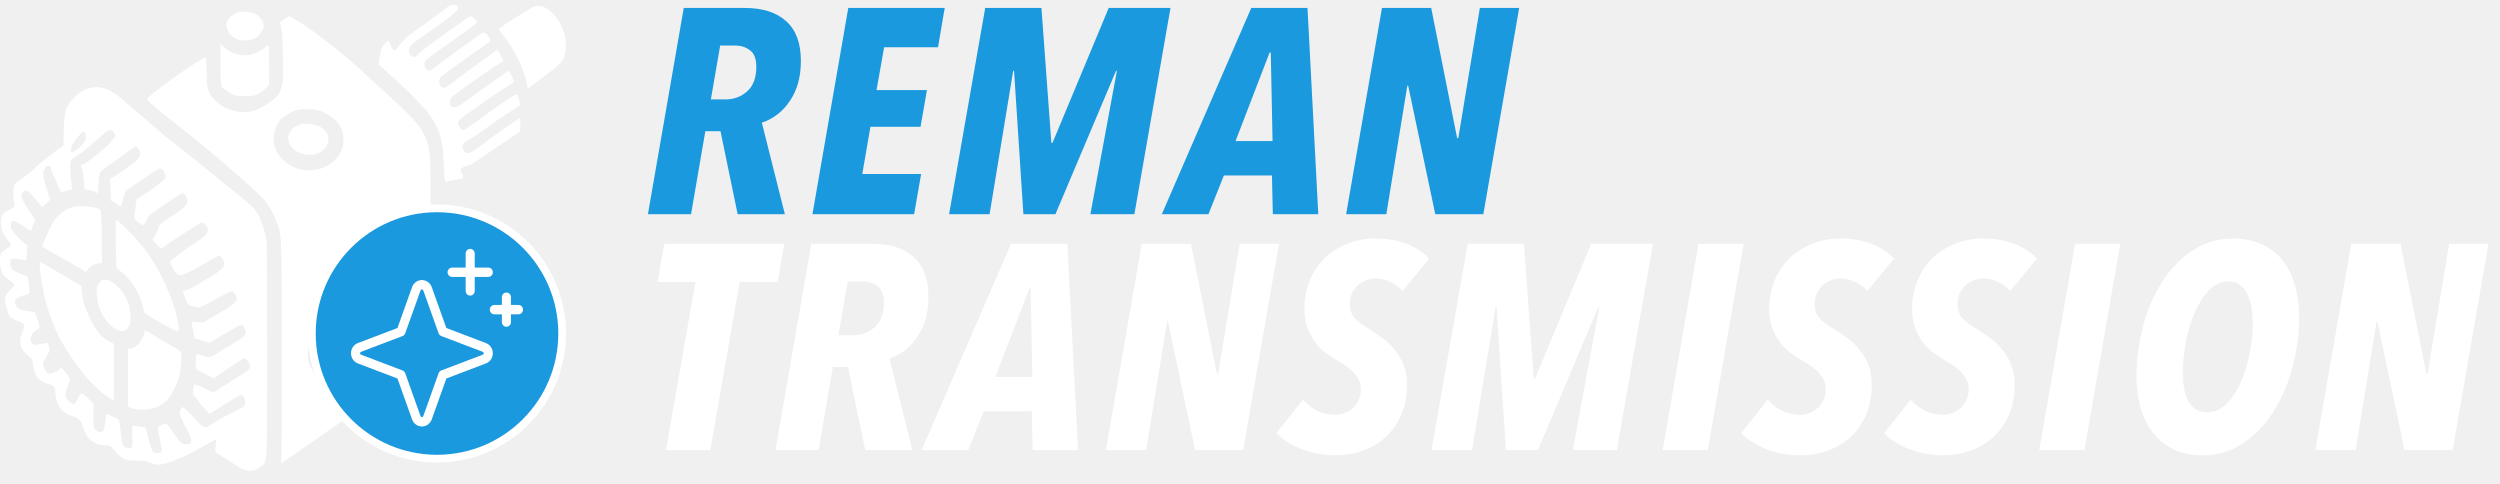
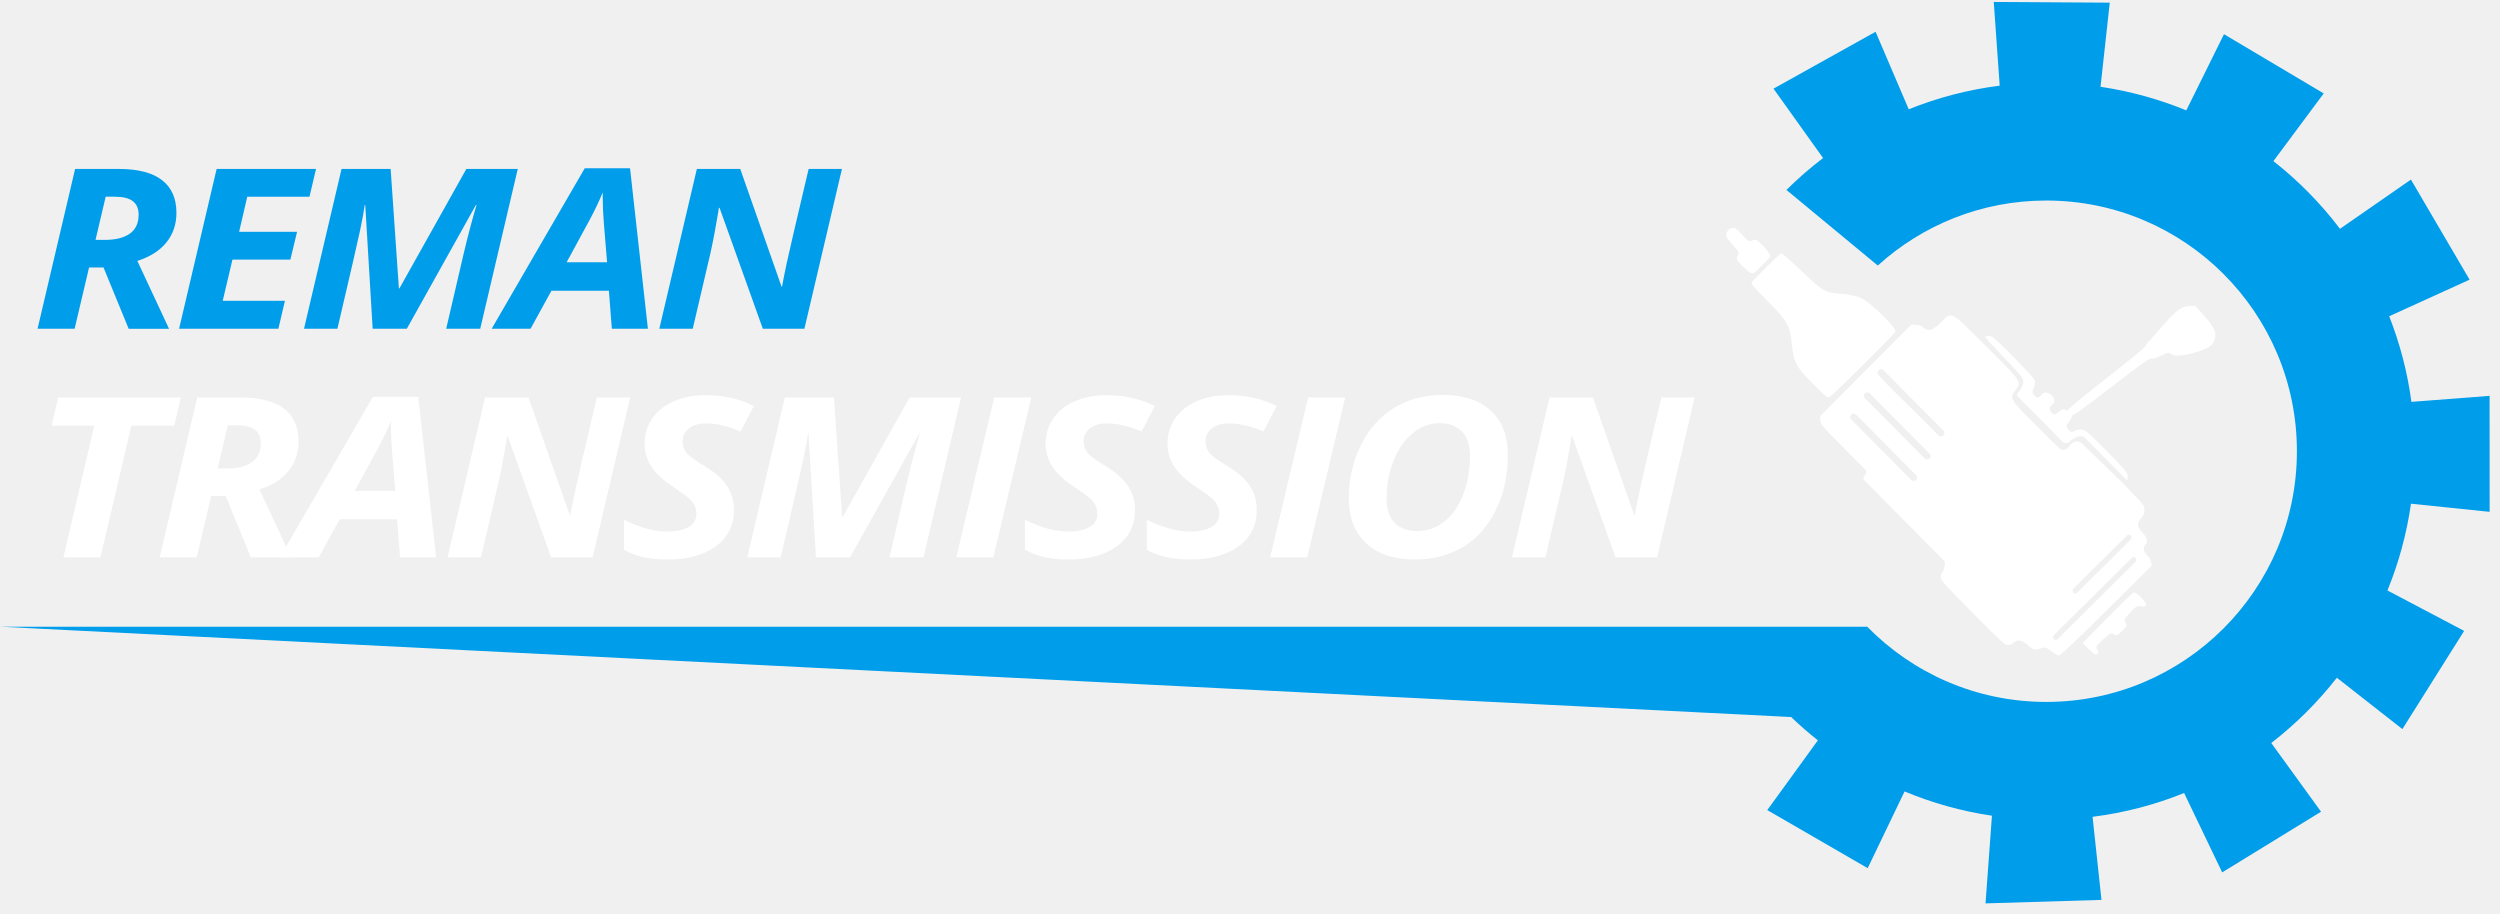
- <svg xmlns="http://www.w3.org/2000/svg" width="212" height="41" viewBox="0 0 212 41" fill="none">
-   <path d="M37.762 0.743C37.328 1.092 35.768 2.23 34.949 2.79C34.69 2.969 34.249 3.391 33.969 3.725C33.472 4.318 33.465 4.326 33.325 4.18C33.242 4.09 33.144 3.903 33.094 3.757C33.045 3.603 32.968 3.481 32.913 3.481C32.759 3.481 32.353 4.001 32.304 4.261C32.283 4.391 32.22 4.699 32.164 4.943C32.108 5.219 32.094 5.423 32.136 5.479C32.171 5.528 32.57 5.894 33.025 6.292C34.536 7.624 36.048 9.16 36.496 9.818C37.322 11.028 37.573 11.963 37.636 13.986C37.671 15.034 37.699 15.367 37.776 15.399C37.825 15.424 38.07 15.383 38.322 15.31C38.567 15.237 38.882 15.18 39.022 15.18C39.295 15.18 39.337 15.05 39.162 14.692C39.106 14.579 39.064 14.441 39.057 14.384C39.057 14.262 39.47 14.042 39.701 14.042C39.792 14.042 40.051 13.912 40.282 13.742C40.94 13.279 43.487 11.548 44.026 11.207C44.103 11.158 44.131 10.996 44.131 10.606C44.131 10.313 44.11 10.053 44.089 10.021C44.047 9.972 42.059 11.37 40.562 12.507C39.827 13.059 39.575 13.116 39.344 12.775C39.26 12.653 39.197 12.491 39.197 12.409C39.197 12.255 39.47 11.971 39.708 11.881C39.862 11.825 40.793 11.191 42.311 10.102C42.738 9.793 43.312 9.42 43.592 9.265C43.865 9.111 44.096 8.948 44.096 8.892C44.096 8.729 43.942 8.152 43.872 8.055C43.816 7.974 43.739 7.99 43.515 8.128C43.067 8.388 41.583 9.428 40.45 10.273C39.883 10.695 39.365 11.036 39.288 11.036C39.099 11.036 38.847 10.703 38.847 10.443C38.847 10.191 38.861 10.183 40.072 9.338C40.576 8.989 41.157 8.583 41.367 8.42C41.576 8.266 42.164 7.876 42.675 7.551L43.599 6.958L43.396 6.479C43.277 6.219 43.172 5.999 43.158 5.999C43.095 5.999 40.401 7.9 39.498 8.575C38.805 9.103 38.434 9.225 38.231 8.989C38.105 8.843 38.126 8.477 38.273 8.282C38.385 8.128 40.247 6.771 41.367 6.032C41.653 5.845 42.073 5.569 42.29 5.423L42.689 5.163L42.556 4.87C42.479 4.708 42.36 4.488 42.29 4.383L42.157 4.188L41.744 4.513C41.52 4.691 40.828 5.195 40.212 5.634C39.596 6.064 38.826 6.641 38.504 6.909C37.818 7.478 37.524 7.575 37.349 7.291C37.196 7.039 37.209 6.706 37.37 6.536C37.447 6.454 37.797 6.186 38.161 5.926C40.03 4.586 40.681 4.123 41.142 3.814C41.695 3.44 41.702 3.424 41.331 2.969C41.1 2.693 41.003 2.693 40.604 2.985C40.429 3.107 39.687 3.643 38.952 4.171C38.224 4.691 37.384 5.325 37.084 5.561C36.783 5.813 36.475 5.999 36.377 5.999C36.174 5.999 35.978 5.731 35.978 5.471C35.978 5.138 36.104 5.033 39.029 2.993C39.603 2.587 40.17 2.165 40.289 2.059L40.492 1.856L40.247 1.612C39.96 1.328 39.883 1.32 39.631 1.515C39.526 1.604 39.127 1.88 38.742 2.148C37.573 2.945 35.754 4.293 35.516 4.537C35.166 4.894 34.998 4.919 34.809 4.667C34.613 4.399 34.606 4.212 34.788 3.952C34.935 3.725 34.991 3.684 36.783 2.425C38.77 1.019 39.078 0.702 38.714 0.475C38.462 0.321 38.189 0.394 37.762 0.743Z" fill="white" />
-   <path d="M45.042 0.677C43.467 1.636 42.48 2.278 42.291 2.465C42.284 2.473 42.389 2.627 42.529 2.798C43.663 4.203 44.489 5.925 44.741 7.396C44.755 7.51 44.825 7.485 45.147 7.233C45.364 7.071 45.979 6.592 46.532 6.177C47.176 5.69 47.589 5.316 47.701 5.129C48.282 4.138 47.988 2.432 47.057 1.335C46.364 0.523 45.672 0.295 45.042 0.677Z" fill="white" />
-   <path d="M20.157 1.035C19.674 1.222 19.282 1.596 19.219 1.945C19.149 2.295 19.401 2.863 19.723 3.107C20.247 3.513 21.115 3.554 21.689 3.204C21.941 3.05 22.235 2.676 22.326 2.4C22.466 1.97 22.151 1.425 21.605 1.165C21.29 1.011 20.422 0.93 20.157 1.035Z" fill="white" />
-   <path d="M24.117 1.621C23.928 1.767 23.76 1.889 23.746 1.897C23.739 1.905 23.781 2.132 23.844 2.392C23.928 2.75 23.963 3.375 23.991 4.903C24.026 6.82 24.019 6.958 23.879 7.381C23.802 7.633 23.648 7.949 23.543 8.096C23.277 8.445 22.269 9.127 21.71 9.339C20.583 9.761 19.085 9.387 18.203 8.461C17.609 7.844 17.546 7.633 17.518 6.138C17.504 5.439 17.462 4.862 17.427 4.862C17.14 4.862 13.2 7.624 12.591 8.258C12.521 8.323 12.465 8.404 12.465 8.437C12.465 8.518 13.529 9.42 14.844 10.452C16.93 12.093 17.658 12.694 19.323 14.132C22.549 16.919 22.738 17.13 23.34 18.552C23.907 19.908 23.879 19.494 23.9 28.382C23.914 32.712 23.9 36.937 23.872 37.766C23.851 38.594 23.83 39.277 23.837 39.285C23.844 39.301 24.509 38.846 25.314 38.277C26.119 37.717 27.441 36.799 28.246 36.238C29.058 35.678 30.268 34.833 30.94 34.353C31.612 33.874 32.571 33.224 33.061 32.907C34.09 32.241 35.461 31.226 35.881 30.819C36.042 30.665 36.259 30.348 36.357 30.112L36.539 29.69V22.175C36.532 18.032 36.504 14.197 36.476 13.636C36.385 12.142 36.077 11.313 35.251 10.354C34.775 9.802 33.131 8.218 32.13 7.34C31.724 6.983 31.122 6.438 30.793 6.113C29.597 4.968 26.783 2.734 25.552 1.97C25.027 1.637 24.565 1.369 24.53 1.369C24.495 1.369 24.313 1.482 24.117 1.621ZM27.098 9.379C27.945 9.672 28.736 10.346 28.988 10.996C29.163 11.435 29.163 12.263 28.988 12.718C28.834 13.108 28.379 13.645 27.966 13.929C26.643 14.822 24.74 14.53 23.746 13.279C23.046 12.385 23.032 11.159 23.718 10.216C23.907 9.948 24.705 9.452 25.118 9.339C25.566 9.217 26.678 9.241 27.098 9.379ZM32.991 18.803C33.439 18.982 33.901 19.47 34.09 19.99C34.32 20.615 34.272 21.541 33.964 22.273C33.551 23.247 32.501 24.117 31.752 24.117C31.164 24.117 30.87 23.979 30.471 23.515C30.009 22.979 29.863 22.443 29.904 21.485C29.939 20.761 30.128 20.225 30.52 19.697C30.765 19.38 31.36 18.901 31.675 18.771C31.99 18.641 32.627 18.657 32.991 18.803ZM29.436 26.79C31.094 27.683 30.73 30.787 28.834 31.924C28.435 32.168 28.323 32.192 27.819 32.2C27.322 32.2 27.224 32.176 26.972 31.981C26.643 31.729 26.279 31.136 26.174 30.665C26.049 30.137 26.14 29.113 26.356 28.48C26.706 27.464 27.763 26.643 28.736 26.643C29.002 26.643 29.261 26.692 29.436 26.79Z" fill="white" />
-   <path d="M25.551 10.513C25.495 10.538 25.313 10.611 25.145 10.684C24.789 10.83 24.432 11.334 24.432 11.699C24.432 12.959 26.475 13.625 27.441 12.691C28.351 11.797 27.679 10.603 26.216 10.505C25.908 10.481 25.607 10.489 25.551 10.513Z" fill="white" />
-   <path d="M31.884 19.966C31.73 20.047 31.52 20.226 31.408 20.355C31.191 20.624 30.939 21.387 30.939 21.761C30.939 22.346 31.345 22.898 31.786 22.898C32.01 22.898 32.556 22.5 32.738 22.2C33.011 21.729 33.193 21.103 33.151 20.77C33.088 20.339 32.976 20.152 32.675 19.966C32.353 19.779 32.241 19.771 31.884 19.966Z" fill="white" />
-   <path d="M28.169 27.997C27.819 28.192 27.42 28.72 27.315 29.143C27.056 30.134 27.364 31.02 27.966 31.02C28.75 31.02 29.568 29.525 29.33 28.509C29.198 27.94 28.694 27.721 28.169 27.997Z" fill="white" />
-   <path d="M18.693 5.398C18.693 6.584 18.721 7.161 18.784 7.299C18.833 7.429 19.071 7.624 19.428 7.827C19.974 8.144 19.995 8.152 20.758 8.152C21.458 8.152 21.57 8.128 21.948 7.925C22.178 7.803 22.472 7.584 22.598 7.437L22.822 7.186V5.496C22.822 4.57 22.794 3.806 22.759 3.806C22.731 3.806 22.584 3.911 22.437 4.05C22.116 4.342 21.5 4.618 21.024 4.675C20.331 4.765 19.421 4.448 18.945 3.968L18.693 3.708V5.398Z" fill="white" />
-   <path d="M7.503 7.501C6.929 7.688 6.474 8.013 6.061 8.525C5.536 9.191 5.452 9.508 5.41 11.059L5.382 12.335L5.186 12.498C5.081 12.587 4.969 12.66 4.941 12.66C4.857 12.66 3.129 14.057 2.835 14.366C2.681 14.528 2.268 14.862 1.918 15.097C1.54 15.349 1.246 15.609 1.204 15.723C1.113 15.958 1.106 16.641 1.19 17.079C1.225 17.25 1.239 17.437 1.218 17.494C1.204 17.559 0.98 17.705 0.735 17.827C0.21 18.087 0.077 18.298 0.077 18.891C0.077 19.379 0.266 19.858 0.63 20.321C0.791 20.516 0.917 20.719 0.917 20.776C0.917 20.825 0.742 20.979 0.532 21.117C0.063 21.426 -0.007 21.564 0 22.174C0.007 22.978 0.231 23.425 0.784 23.75C1.267 24.034 1.316 24.148 1.078 24.375C0.602 24.83 0.427 25.098 0.427 25.374C0.427 25.756 0.693 26.699 0.847 26.877C0.917 26.959 1.197 27.105 1.47 27.202C2.128 27.43 2.163 27.527 1.89 28.21C1.715 28.648 1.68 28.811 1.722 29.047C1.799 29.526 1.946 29.778 2.352 30.127C2.562 30.306 2.737 30.468 2.737 30.477C2.737 30.704 2.926 31.541 3.024 31.768C3.178 32.118 3.584 32.418 4.101 32.564C4.591 32.694 4.696 32.833 4.696 33.328C4.703 34.181 5.228 34.977 5.935 35.205C6.761 35.473 6.838 35.554 7.118 36.423C7.391 37.268 8.069 37.764 8.951 37.764C9.322 37.764 9.336 37.772 9.805 38.3C10.386 38.95 10.666 39.064 11.632 39.064C12.156 39.064 12.408 39.104 12.709 39.234C13.143 39.421 13.556 39.446 14.011 39.308C14.984 39.015 15.998 38.56 17.062 37.943C17.727 37.561 18.287 37.268 18.308 37.293C18.336 37.317 18.322 37.52 18.294 37.731C18.259 37.951 18.245 38.186 18.259 38.268C18.273 38.341 18.56 38.56 18.931 38.763C19.288 38.966 19.778 39.283 20.015 39.462C20.813 40.055 21.576 40.079 22.15 39.535C22.689 39.023 22.647 39.836 22.654 29.802C22.654 24.627 22.633 20.622 22.598 20.337C22.556 20.069 22.388 19.452 22.206 18.956C21.821 17.884 21.66 17.689 20.407 16.681C19.91 16.283 18.756 15.357 17.853 14.618C16.95 13.879 15.726 12.904 15.138 12.441C14.55 11.986 13.983 11.531 13.878 11.441C13.297 10.93 12.149 9.946 11.555 9.451C11.184 9.134 10.624 8.663 10.323 8.395C9.294 7.485 8.412 7.209 7.503 7.501ZM9.658 11.23C9.854 11.474 9.819 11.563 9.301 12.148C8.846 12.66 7.195 13.96 7.006 13.96C6.929 13.96 6.866 13.968 6.866 13.976C6.866 13.992 6.915 14.179 6.971 14.399C7.027 14.61 7.097 15.073 7.118 15.422L7.167 16.056L7.531 16.113C7.727 16.137 7.978 16.218 8.083 16.275C8.195 16.34 8.286 16.397 8.3 16.397C8.307 16.397 8.335 16.032 8.356 15.585C8.377 15.138 8.426 14.707 8.468 14.626C8.503 14.553 8.909 14.228 9.364 13.919C9.819 13.611 10.463 13.139 10.799 12.887C11.128 12.627 11.45 12.416 11.506 12.416C11.653 12.416 11.905 12.806 11.905 13.034C11.905 13.139 11.82 13.334 11.716 13.464C11.485 13.741 10.064 14.78 9.616 14.992C9.329 15.13 9.308 15.154 9.343 15.373C9.364 15.503 9.385 15.926 9.385 16.324C9.385 16.811 9.413 17.047 9.462 17.047C9.511 17.047 9.7 17.153 9.882 17.291C10.204 17.518 10.225 17.526 10.295 17.372C10.33 17.291 10.365 17.185 10.365 17.136C10.365 17.088 10.428 16.852 10.512 16.608C10.645 16.186 10.68 16.145 11.191 15.82C11.485 15.633 12.114 15.211 12.576 14.886C13.045 14.553 13.486 14.285 13.563 14.285C13.724 14.285 13.899 14.48 13.997 14.789C14.06 14.975 14.046 15.04 13.913 15.211C13.745 15.422 12.583 16.291 11.975 16.657L11.59 16.893L11.513 17.437C11.464 17.738 11.415 18.111 11.387 18.266C11.345 18.534 11.366 18.558 11.702 18.81C11.898 18.956 12.101 19.078 12.149 19.078C12.205 19.078 12.331 18.891 12.443 18.656C12.562 18.396 12.723 18.176 12.849 18.103C12.968 18.038 13.563 17.632 14.179 17.201C14.795 16.771 15.355 16.397 15.418 16.373C15.565 16.316 15.809 16.584 15.866 16.86C15.97 17.34 15.747 17.575 14.305 18.509C13.584 18.973 13.507 19.046 13.444 19.314C13.409 19.476 13.276 19.769 13.157 19.956L12.933 20.305L13.206 20.63C13.626 21.142 13.689 21.158 13.997 20.874C14.144 20.735 14.641 20.394 15.11 20.102C15.572 19.817 16.166 19.436 16.432 19.257C17.125 18.794 17.188 18.777 17.433 19.07C17.86 19.566 17.643 19.907 16.397 20.703C15.963 20.979 15.467 21.328 15.306 21.475C15.138 21.621 14.872 21.832 14.711 21.93C14.557 22.035 14.424 22.182 14.431 22.247C14.431 22.312 14.55 22.572 14.69 22.815C15.117 23.547 15.334 23.514 17.244 22.401C17.93 22.003 18.532 21.678 18.588 21.678C18.707 21.678 18.966 22.052 19.015 22.303C19.085 22.612 18.77 22.921 17.825 23.482C17.37 23.75 16.838 24.075 16.656 24.204C16.467 24.326 16.139 24.489 15.921 24.554C15.705 24.619 15.516 24.692 15.502 24.708C15.481 24.724 15.586 25.001 15.719 25.318C15.963 25.878 15.977 25.894 16.32 25.976C16.516 26.024 16.761 26.065 16.866 26.065C16.971 26.065 17.622 25.748 18.301 25.366C18.987 24.985 19.61 24.684 19.687 24.7C19.764 24.716 19.896 24.863 19.98 25.025C20.226 25.529 20.113 25.651 18.546 26.569L17.195 27.365L16.719 27.308C16.18 27.251 16.188 27.235 16.341 27.877C16.397 28.112 16.46 28.397 16.481 28.518C16.516 28.681 16.572 28.746 16.677 28.746C16.761 28.746 17.034 28.819 17.286 28.917L17.748 29.079L19.043 28.299C19.757 27.877 20.4 27.535 20.477 27.544C20.561 27.56 20.673 27.69 20.743 27.86C20.953 28.364 20.848 28.502 19.715 29.16C19.169 29.477 18.553 29.867 18.336 30.013C17.895 30.322 17.699 30.346 17.195 30.168C16.593 29.956 16.593 29.956 16.593 30.688C16.593 31.289 16.607 31.338 16.754 31.386C16.838 31.419 17.181 31.59 17.51 31.768L18.119 32.093L18.805 31.606C19.19 31.346 19.778 30.948 20.113 30.736L20.736 30.346L20.918 30.509C21.023 30.598 21.135 30.785 21.17 30.931C21.254 31.273 21.156 31.386 20.302 31.89C19.939 32.109 19.288 32.516 18.861 32.792L18.084 33.296L17.671 33.084C17.118 32.8 16.509 32.556 16.467 32.605C16.446 32.621 16.418 32.824 16.397 33.036L16.369 33.434L17.02 34.262C17.384 34.709 17.72 35.083 17.762 35.083C17.811 35.083 18.063 34.929 18.322 34.75C18.588 34.563 19.176 34.197 19.631 33.929L20.463 33.458L20.631 33.637C20.834 33.856 20.848 34.27 20.659 34.465C20.589 34.539 20.085 34.815 19.547 35.075C19.008 35.335 18.35 35.7 18.084 35.887C17.377 36.375 17.286 36.358 16.586 35.562C16.264 35.197 15.88 34.807 15.726 34.693C15.467 34.49 15.453 34.482 15.362 34.636C15.159 34.953 15.25 35.31 15.747 36.22C16.327 37.276 16.362 37.683 15.851 37.683C15.467 37.683 15.292 37.553 14.935 37.025C14.753 36.74 14.487 36.375 14.347 36.204C14.102 35.912 14.088 35.904 13.822 35.985C13.339 36.139 13.332 36.172 13.549 37.212C13.661 37.723 13.724 38.203 13.703 38.276C13.668 38.373 13.57 38.414 13.346 38.414C13.094 38.414 13.003 38.373 12.919 38.227C12.821 38.04 12.52 37.025 12.429 36.553C12.373 36.237 12.352 36.228 11.855 36.172C11.632 36.155 11.394 36.115 11.324 36.09C11.205 36.05 11.198 36.107 11.219 37C11.24 38.073 11.24 38.081 10.736 37.967C10.421 37.902 10.323 37.626 10.218 36.529C10.176 36.066 10.099 35.652 10.057 35.595C10.015 35.546 9.77 35.408 9.511 35.294L9.035 35.091L9 35.27C8.979 35.367 8.937 35.684 8.895 35.977C8.818 36.594 8.706 36.724 8.384 36.618C7.964 36.48 7.909 36.31 7.922 35.213L7.936 34.23L7.489 33.807C7.244 33.572 6.985 33.377 6.922 33.377C6.852 33.377 6.719 33.556 6.593 33.816C6.474 34.059 6.327 34.279 6.264 34.303C6.208 34.327 6.18 34.319 6.201 34.27C6.222 34.222 6.18 34.189 6.103 34.189C5.9 34.189 5.536 33.734 5.536 33.474C5.536 33.352 5.634 33.019 5.746 32.735C5.865 32.451 5.942 32.158 5.921 32.085C5.9 32.012 5.732 31.768 5.536 31.549C5.207 31.167 5.186 31.159 5.053 31.297C4.829 31.533 4.22 31.768 4.066 31.671C3.905 31.565 3.647 31.094 3.647 30.883C3.647 30.793 3.773 30.509 3.933 30.257C4.171 29.867 4.213 29.745 4.178 29.534C4.101 29.063 4.052 29.03 3.647 29.136C2.849 29.347 2.597 29.242 2.597 28.681C2.597 28.429 2.863 28.088 3.206 27.909C3.409 27.804 3.409 27.787 3.178 27.072L2.982 26.479L2.632 26.431C1.75 26.301 1.547 26.227 1.4 25.959C1.169 25.512 1.218 25.366 1.638 25.179C1.848 25.098 2.128 24.993 2.268 24.968C2.562 24.903 2.555 24.919 2.436 24.05L2.352 23.457L1.778 23.23C1.036 22.945 0.833 22.734 0.861 22.287C0.882 21.979 0.896 21.962 1.127 21.938C1.26 21.922 1.554 21.954 1.778 22.003C2.009 22.052 2.198 22.084 2.212 22.068C2.219 22.052 2.254 21.767 2.275 21.434L2.324 20.825L2.058 20.622C1.911 20.508 1.596 20.207 1.358 19.939C0.973 19.517 0.917 19.419 0.917 19.159C0.917 18.558 1.127 18.566 2.009 19.208C2.289 19.403 2.541 19.566 2.583 19.566C2.625 19.566 2.695 19.427 2.737 19.257C2.786 19.094 2.87 18.891 2.933 18.818C3.024 18.688 3.01 18.639 2.765 18.298C2.233 17.575 1.827 16.86 1.827 16.657C1.827 16.389 2.016 16.153 2.233 16.153C2.366 16.153 2.555 16.332 2.982 16.86L3.549 17.559L3.912 17.25L4.269 16.941L4.122 16.527C3.884 15.836 3.647 14.935 3.647 14.748C3.647 14.65 3.71 14.447 3.787 14.301C3.898 14.09 3.961 14.041 4.143 14.057C4.311 14.074 4.346 14.106 4.318 14.228C4.297 14.317 4.36 14.52 4.451 14.683C4.542 14.845 4.738 15.276 4.878 15.65C5.025 16.023 5.172 16.308 5.214 16.291C5.263 16.267 5.48 16.21 5.704 16.153L6.11 16.056L6.068 15.642C5.879 13.651 5.886 13.586 6.474 13.253C6.726 13.107 7.377 12.595 7.929 12.107C8.482 11.62 8.993 11.181 9.07 11.133C9.294 10.986 9.49 11.019 9.658 11.23ZM7.286 11.604C7.286 11.945 6.915 12.449 6.446 12.733L6.026 12.993V12.676C6.026 12.408 6.082 12.278 6.397 11.872C6.593 11.604 6.838 11.328 6.936 11.254C7.097 11.133 7.118 11.133 7.202 11.254C7.244 11.328 7.286 11.49 7.286 11.604Z" fill="white" />
-   <path d="M6.306 17.533C5.536 17.696 4.878 18.208 4.423 18.98C4.206 19.353 3.576 20.783 3.576 20.897C3.576 20.929 5.312 21.929 6.34 22.497C6.648 22.668 6.984 22.871 7.089 22.944C7.271 23.09 7.278 23.09 7.425 22.879C7.607 22.603 8.104 22.327 8.412 22.327H8.65L8.629 20.117C8.615 18.549 8.58 17.875 8.524 17.81C8.307 17.566 6.921 17.395 6.306 17.533Z" fill="white" />
-   <path d="M9.805 19.705C9.805 20.282 9.826 21.2 9.847 21.761L9.896 22.784L10.246 23.02C11.05 23.581 11.918 24.97 12.121 26.026C12.184 26.351 12.261 26.521 12.387 26.627C12.709 26.895 14.885 28.098 15.046 28.098C15.221 28.098 15.221 28.073 15.06 27.204C14.682 25.222 13.423 22.541 12.107 20.916C11.365 20.006 10.029 18.674 9.847 18.674C9.826 18.674 9.805 19.137 9.805 19.705Z" fill="white" />
-   <path d="M3.367 22.555C3.367 22.961 3.605 24.48 3.787 25.228C3.976 26.016 4.431 27.332 4.809 28.177C5.215 29.103 6.313 30.777 7.209 31.857C7.916 32.702 8.973 33.637 9.477 33.856L9.666 33.945V31.549V29.16L9.281 28.957C8.497 28.543 8.028 27.942 7.475 26.658C7.083 25.756 6.992 25.423 6.943 24.773L6.901 24.253L5.222 23.254C4.298 22.701 3.5 22.246 3.458 22.246C3.402 22.246 3.367 22.36 3.367 22.555Z" fill="white" />
-   <path d="M8.448 23.96C8.21 24.285 8.168 24.497 8.217 25.146C8.294 26.333 9.134 27.673 9.988 27.982C10.457 28.16 10.681 28.087 10.905 27.698C11.115 27.332 11.122 26.536 10.926 25.869C10.597 24.756 9.617 23.717 8.882 23.708C8.686 23.708 8.588 23.765 8.448 23.96Z" fill="white" />
-   <path d="M12.253 28.152C12.253 28.233 12.155 28.485 12.043 28.72C11.812 29.183 11.364 29.557 11.043 29.557H10.854V32.027V34.497L11.07 34.586C11.427 34.732 12.323 34.781 12.771 34.684C13.807 34.464 14.381 33.92 14.905 32.701C15.227 31.954 15.262 31.791 15.332 31.036C15.444 29.712 15.521 29.874 14.549 29.33C14.073 29.07 13.394 28.664 13.03 28.436C12.673 28.201 12.351 28.014 12.316 28.014C12.281 28.014 12.253 28.079 12.253 28.152Z" fill="white" />
-   <circle cx="37.058" cy="28.281" r="10.941" fill="white" />
-   <circle cx="37.058" cy="28.281" r="10.285" fill="#1A99DE" />
-   <path d="M41.209 29.093L37.851 27.816L36.613 24.349C36.55 24.173 36.437 24.02 36.287 23.913C36.138 23.805 35.96 23.748 35.778 23.748C35.596 23.748 35.418 23.805 35.269 23.913C35.119 24.02 35.005 24.173 34.942 24.349L33.705 27.816L30.346 29.093C30.175 29.159 30.028 29.276 29.924 29.43C29.82 29.584 29.764 29.768 29.764 29.956C29.764 30.144 29.82 30.328 29.924 30.482C30.028 30.636 30.175 30.753 30.346 30.819L33.705 32.096L34.942 35.563C35.005 35.739 35.119 35.892 35.269 35.999C35.418 36.106 35.596 36.164 35.778 36.164C35.96 36.164 36.138 36.106 36.287 35.999C36.437 35.892 36.55 35.739 36.613 35.563L37.851 32.096L41.209 30.819C41.38 30.753 41.528 30.636 41.632 30.482C41.736 30.328 41.792 30.144 41.792 29.956C41.792 29.768 41.736 29.584 41.632 29.43C41.528 29.276 41.38 29.159 41.209 29.093ZM40.944 30.075L37.42 31.416C37.367 31.436 37.32 31.467 37.281 31.507C37.241 31.548 37.211 31.597 37.192 31.651L35.893 35.289C35.884 35.313 35.868 35.334 35.848 35.349C35.827 35.364 35.803 35.371 35.778 35.371C35.753 35.371 35.728 35.364 35.708 35.349C35.687 35.334 35.671 35.313 35.663 35.289L34.364 31.651C34.344 31.597 34.314 31.548 34.275 31.507C34.236 31.467 34.188 31.436 34.136 31.416L30.612 30.075C30.588 30.066 30.568 30.05 30.554 30.028C30.539 30.007 30.532 29.982 30.532 29.956C30.532 29.93 30.539 29.905 30.554 29.884C30.568 29.862 30.588 29.846 30.612 29.837L34.136 28.496C34.188 28.477 34.236 28.445 34.275 28.405C34.314 28.364 34.344 28.315 34.364 28.261L35.663 24.623C35.671 24.599 35.687 24.578 35.708 24.563C35.728 24.549 35.753 24.541 35.778 24.541C35.803 24.541 35.827 24.549 35.848 24.563C35.868 24.578 35.884 24.599 35.893 24.623L37.192 28.261C37.211 28.315 37.241 28.364 37.281 28.405C37.32 28.445 37.367 28.477 37.42 28.496L40.944 29.837C40.967 29.846 40.988 29.862 41.002 29.884C41.016 29.905 41.024 29.93 41.024 29.956C41.024 29.982 41.016 30.007 41.002 30.028C40.988 30.05 40.967 30.066 40.944 30.075ZM37.953 23.087C37.953 22.982 37.994 22.881 38.066 22.807C38.138 22.732 38.235 22.691 38.337 22.691H39.489V21.502C39.489 21.397 39.529 21.296 39.601 21.221C39.673 21.147 39.771 21.105 39.873 21.105C39.975 21.105 40.072 21.147 40.144 21.221C40.216 21.296 40.257 21.397 40.257 21.502V22.691H41.408C41.51 22.691 41.608 22.732 41.68 22.807C41.752 22.881 41.792 22.982 41.792 23.087C41.792 23.192 41.752 23.293 41.68 23.367C41.608 23.442 41.51 23.483 41.408 23.483H40.257V24.672C40.257 24.777 40.216 24.878 40.144 24.952C40.072 25.027 39.975 25.068 39.873 25.068C39.771 25.068 39.673 25.027 39.601 24.952C39.529 24.878 39.489 24.777 39.489 24.672V23.483H38.337C38.235 23.483 38.138 23.442 38.066 23.367C37.994 23.293 37.953 23.192 37.953 23.087ZM44.352 26.257C44.352 26.362 44.311 26.463 44.239 26.538C44.167 26.612 44.07 26.654 43.968 26.654H43.328V27.314C43.328 27.419 43.288 27.52 43.216 27.594C43.144 27.669 43.046 27.71 42.944 27.71C42.842 27.71 42.745 27.669 42.673 27.594C42.601 27.52 42.56 27.419 42.56 27.314V26.654H41.92C41.819 26.654 41.721 26.612 41.649 26.538C41.577 26.463 41.536 26.362 41.536 26.257C41.536 26.152 41.577 26.051 41.649 25.977C41.721 25.903 41.819 25.861 41.92 25.861H42.56V25.201C42.56 25.095 42.601 24.995 42.673 24.92C42.745 24.846 42.842 24.804 42.944 24.804C43.046 24.804 43.144 24.846 43.216 24.92C43.288 24.995 43.328 25.095 43.328 25.201V25.861H43.968C44.07 25.861 44.167 25.903 44.239 25.977C44.311 26.051 44.352 26.152 44.352 26.257Z" fill="white" />
-   <path d="M67.915 5.169C67.915 6.503 67.61 7.623 67.001 8.529C66.408 9.435 65.609 10.061 64.604 10.406L66.556 18.164H62.554L61.096 11.123H59.812L58.601 18.164H54.944L57.983 0.672H63.122C64.67 0.672 65.856 1.051 66.68 1.809C67.503 2.55 67.915 3.67 67.915 5.169ZM64.135 5.663C64.135 4.988 63.954 4.518 63.592 4.255C63.229 3.991 62.817 3.86 62.356 3.86H61.072L60.281 8.43H61.516C62.241 8.43 62.858 8.199 63.369 7.738C63.88 7.277 64.135 6.585 64.135 5.663ZM79.544 4.008H74.974L74.331 7.639H78.605L78.062 10.752H73.812L73.121 14.755H78.111L77.518 18.164H68.896L71.935 0.672H80.112L79.544 4.008ZM96.196 18.164H92.465L94.713 6.009H94.639L89.5 18.164H86.783L85.992 6.009H85.918L83.917 18.164H80.483L83.546 0.672H88.314L89.154 12.111H89.253L94.022 0.672H99.259L96.196 18.164ZM107.936 18.164L107.862 14.878H103.786L102.476 18.164H98.523L106.108 0.672H110.876L111.79 18.164H107.936ZM107.763 4.452H107.664L104.774 11.963H107.912L107.763 4.452ZM125.788 18.164H121.712L119.414 7.269H119.34L117.561 18.164H114.152L117.191 0.672H121.366L123.565 11.716H123.663L125.492 0.672H128.827L125.788 18.164Z" fill="#1A99DE" />
-   <path d="M65.939 23.909H62.727L60.231 38.164H56.476L58.971 23.909H55.76L56.328 20.672H66.507L65.939 23.909ZM78.73 25.169C78.73 26.503 78.425 27.623 77.816 28.529C77.223 29.435 76.424 30.061 75.419 30.407L77.371 38.164H73.369L71.911 31.123H70.626L69.416 38.164H65.759L68.798 20.672H73.937C75.485 20.672 76.671 21.051 77.495 21.809C78.318 22.55 78.73 23.67 78.73 25.169ZM74.95 25.663C74.95 24.988 74.769 24.518 74.406 24.255C74.044 23.991 73.632 23.86 73.171 23.86H71.886L71.096 28.43H72.331C73.056 28.43 73.673 28.2 74.184 27.738C74.695 27.277 74.95 26.585 74.95 25.663ZM87.567 38.164L87.493 34.878H83.417L82.107 38.164H78.154L85.739 20.672H90.507L91.421 38.164H87.567ZM87.394 24.452H87.295L84.405 31.963H87.543L87.394 24.452ZM105.419 38.164H101.343L99.045 27.269H98.971L97.192 38.164H93.783L96.822 20.672H100.997L103.196 31.716H103.294L105.123 20.672H108.458L105.419 38.164ZM118.938 24.675C118.658 24.345 118.312 24.09 117.901 23.909C117.489 23.711 117.061 23.612 116.616 23.612C116.385 23.612 116.138 23.662 115.875 23.761C115.628 23.843 115.397 23.975 115.183 24.156C114.985 24.337 114.812 24.568 114.664 24.848C114.532 25.111 114.466 25.432 114.466 25.811C114.466 26.289 114.606 26.684 114.886 26.997C115.183 27.31 115.619 27.631 116.196 27.961C116.525 28.158 116.871 28.397 117.233 28.677C117.612 28.941 117.95 29.262 118.246 29.641C118.559 30.003 118.815 30.431 119.012 30.925C119.21 31.403 119.309 31.963 119.309 32.605C119.309 33.61 119.136 34.491 118.79 35.249C118.461 35.99 118.008 36.616 117.431 37.126C116.871 37.62 116.229 37.991 115.504 38.238C114.779 38.485 114.03 38.609 113.256 38.609C112.185 38.609 111.205 38.428 110.316 38.065C109.426 37.703 108.735 37.258 108.241 36.731L110.489 33.89C110.818 34.269 111.222 34.582 111.699 34.829C112.194 35.059 112.704 35.175 113.231 35.175C113.495 35.175 113.758 35.125 114.022 35.026C114.285 34.928 114.516 34.788 114.713 34.606C114.928 34.425 115.092 34.203 115.208 33.939C115.339 33.676 115.405 33.379 115.405 33.05C115.405 32.572 115.257 32.152 114.961 31.79C114.681 31.411 114.211 31.032 113.552 30.654C113.174 30.439 112.803 30.201 112.441 29.937C112.095 29.674 111.782 29.361 111.502 28.998C111.238 28.636 111.024 28.224 110.859 27.763C110.695 27.302 110.612 26.767 110.612 26.157C110.612 25.317 110.761 24.535 111.057 23.81C111.354 23.085 111.765 22.459 112.292 21.933C112.819 21.405 113.454 20.994 114.195 20.697C114.936 20.384 115.751 20.228 116.641 20.228C117.645 20.228 118.543 20.384 119.333 20.697C120.124 21.01 120.742 21.422 121.186 21.933L118.938 24.675ZM137.109 38.164H133.378L135.626 26.009H135.552L130.414 38.164H127.696L126.905 26.009H126.831L124.83 38.164H121.396L124.46 20.672H129.228L130.068 32.111H130.167L134.935 20.672H140.172L137.109 38.164ZM144.822 38.164H140.993L144.032 20.672H147.861L144.822 38.164ZM158.355 24.675C158.075 24.345 157.73 24.09 157.318 23.909C156.906 23.711 156.478 23.612 156.033 23.612C155.803 23.612 155.556 23.662 155.292 23.761C155.045 23.843 154.814 23.975 154.6 24.156C154.403 24.337 154.23 24.568 154.081 24.848C153.95 25.111 153.884 25.432 153.884 25.811C153.884 26.289 154.024 26.684 154.304 26.997C154.6 27.31 155.037 27.631 155.613 27.961C155.943 28.158 156.288 28.397 156.651 28.677C157.03 28.941 157.367 29.262 157.664 29.641C157.977 30.003 158.232 30.431 158.43 30.925C158.627 31.403 158.726 31.963 158.726 32.605C158.726 33.61 158.553 34.491 158.207 35.249C157.878 35.99 157.425 36.616 156.848 37.126C156.288 37.62 155.646 37.991 154.921 38.238C154.197 38.485 153.447 38.609 152.673 38.609C151.603 38.609 150.623 38.428 149.733 38.065C148.844 37.703 148.152 37.258 147.658 36.731L149.906 33.89C150.236 34.269 150.639 34.582 151.117 34.829C151.611 35.059 152.121 35.175 152.648 35.175C152.912 35.175 153.176 35.125 153.439 35.026C153.703 34.928 153.933 34.788 154.131 34.606C154.345 34.425 154.51 34.203 154.625 33.939C154.757 33.676 154.823 33.379 154.823 33.05C154.823 32.572 154.674 32.152 154.378 31.79C154.098 31.411 153.628 31.032 152.97 30.654C152.591 30.439 152.22 30.201 151.858 29.937C151.512 29.674 151.199 29.361 150.919 28.998C150.656 28.636 150.441 28.224 150.277 27.763C150.112 27.302 150.03 26.767 150.03 26.157C150.03 25.317 150.178 24.535 150.474 23.81C150.771 23.085 151.183 22.459 151.71 21.933C152.237 21.405 152.871 20.994 153.612 20.697C154.353 20.384 155.168 20.228 156.058 20.228C157.063 20.228 157.96 20.384 158.751 20.697C159.541 21.01 160.159 21.422 160.604 21.933L158.355 24.675ZM170.473 24.675C170.193 24.345 169.847 24.09 169.436 23.909C169.024 23.711 168.596 23.612 168.151 23.612C167.92 23.612 167.673 23.662 167.41 23.761C167.163 23.843 166.932 23.975 166.718 24.156C166.52 24.337 166.347 24.568 166.199 24.848C166.067 25.111 166.002 25.432 166.002 25.811C166.002 26.289 166.142 26.684 166.422 26.997C166.718 27.31 167.154 27.631 167.731 27.961C168.06 28.158 168.406 28.397 168.769 28.677C169.147 28.941 169.485 29.262 169.781 29.641C170.094 30.003 170.35 30.431 170.547 30.925C170.745 31.403 170.844 31.963 170.844 32.605C170.844 33.61 170.671 34.491 170.325 35.249C169.996 35.99 169.543 36.616 168.966 37.126C168.406 37.62 167.764 37.991 167.039 38.238C166.314 38.485 165.565 38.609 164.791 38.609C163.72 38.609 162.74 38.428 161.851 38.065C160.962 37.703 160.27 37.258 159.776 36.731L162.024 33.89C162.353 34.269 162.757 34.582 163.234 34.829C163.729 35.059 164.239 35.175 164.766 35.175C165.03 35.175 165.293 35.125 165.557 35.026C165.82 34.928 166.051 34.788 166.249 34.606C166.463 34.425 166.627 34.203 166.743 33.939C166.874 33.676 166.94 33.379 166.94 33.05C166.94 32.572 166.792 32.152 166.496 31.79C166.216 31.411 165.746 31.032 165.087 30.654C164.709 30.439 164.338 30.201 163.976 29.937C163.63 29.674 163.317 29.361 163.037 28.998C162.773 28.636 162.559 28.224 162.394 27.763C162.23 27.302 162.147 26.767 162.147 26.157C162.147 25.317 162.296 24.535 162.592 23.81C162.889 23.085 163.3 22.459 163.827 21.933C164.354 21.405 164.989 20.994 165.73 20.697C166.471 20.384 167.286 20.228 168.176 20.228C169.18 20.228 170.078 20.384 170.869 20.697C171.659 21.01 172.277 21.422 172.721 21.933L170.473 24.675ZM176.76 38.164H172.931L175.97 20.672H179.799L176.76 38.164ZM194.963 26.948C194.963 28.381 194.774 29.797 194.395 31.197C194.016 32.581 193.472 33.824 192.764 34.928C192.072 36.031 191.216 36.92 190.195 37.596C189.19 38.271 188.054 38.609 186.785 38.609C185.896 38.609 185.097 38.452 184.389 38.139C183.697 37.81 183.112 37.357 182.635 36.781C182.157 36.188 181.795 35.488 181.548 34.681C181.301 33.857 181.177 32.943 181.177 31.938C181.177 30.505 181.358 29.089 181.721 27.689C182.1 26.289 182.635 25.037 183.327 23.934C184.035 22.83 184.891 21.941 185.896 21.265C186.917 20.574 188.07 20.228 189.355 20.228C190.294 20.228 191.109 20.392 191.801 20.722C192.509 21.035 193.094 21.488 193.555 22.081C194.032 22.674 194.386 23.382 194.617 24.205C194.848 25.029 194.963 25.943 194.963 26.948ZM191.035 27.491C191.035 27.03 191.002 26.577 190.936 26.132C190.87 25.688 190.755 25.301 190.59 24.971C190.442 24.642 190.236 24.378 189.972 24.181C189.709 23.967 189.379 23.86 188.984 23.86C188.358 23.86 187.798 24.115 187.304 24.625C186.827 25.136 186.423 25.778 186.094 26.552C185.764 27.326 185.517 28.166 185.352 29.072C185.188 29.978 185.105 30.818 185.105 31.592C185.105 32.053 185.138 32.49 185.204 32.902C185.287 33.313 185.402 33.676 185.55 33.989C185.715 34.285 185.929 34.524 186.192 34.705C186.472 34.87 186.81 34.952 187.205 34.952C187.798 34.952 188.334 34.714 188.811 34.236C189.289 33.758 189.692 33.149 190.022 32.408C190.351 31.666 190.598 30.859 190.763 29.986C190.944 29.114 191.035 28.282 191.035 27.491ZM207.983 38.164H203.906L201.609 27.269H201.534L199.756 38.164H196.346L199.385 20.672H203.56L205.759 31.716H205.858L207.686 20.672H211.021L207.983 38.164Z" fill="white" />
+ <svg xmlns="http://www.w3.org/2000/svg" width="208" height="76" viewBox="0 0 208 76" fill="none">
+   <g id="Logo">
+     <g id="Group">
+       <g id="Group_2">
+         <path id="Vector" d="M7.411 22.25L6.208 27.353H3.125L6.249 14.056H9.877C11.474 14.056 12.673 14.365 13.476 14.984C14.278 15.603 14.679 16.509 14.679 17.704C14.679 18.662 14.4 19.485 13.841 20.174C13.282 20.863 12.477 21.373 11.426 21.707L14.064 27.355H10.706L8.612 22.252H7.411V22.25ZM7.947 19.959H8.734C9.617 19.959 10.304 19.786 10.797 19.441C11.29 19.095 11.534 18.567 11.534 17.857C11.534 17.36 11.373 16.988 11.053 16.738C10.733 16.489 10.228 16.365 9.542 16.365H8.793L7.947 19.959Z" fill="#009DEA" />
+         <path id="Vector_2" d="M23.16 27.353H14.9L18.024 14.056H26.294L25.749 16.367H20.572L19.895 19.287H24.716L24.16 21.598H19.34L18.531 25.027H23.707L23.16 27.353Z" fill="#009DEA" />
+         <path id="Vector_3" d="M33.231 23.996L38.801 14.056H43.078L39.954 27.353H37.123L38.588 21.059C38.945 19.561 39.298 18.224 39.649 17.048H39.599L33.846 27.353H31.005L30.388 17.048H30.347C30.274 17.582 30.146 18.282 29.963 19.149C29.781 20.017 29.15 22.751 28.073 27.353H25.293L28.417 14.056H32.501L33.188 23.996H33.231Z" fill="#009DEA" />
+         <path id="Vector_4" d="M50.66 24.189H45.879L44.141 27.353H40.906L48.65 14.002H52.42L53.906 27.353H50.905L50.66 24.189ZM50.509 21.823L50.247 18.639C50.179 17.846 50.146 17.077 50.146 16.338V16.01C49.849 16.738 49.482 17.508 49.044 18.321L47.142 21.823H50.509Z" fill="#009DEA" />
+         <path id="Vector_5" d="M66.926 27.353H63.468L59.869 17.294H59.809L59.768 17.585C59.553 18.895 59.33 20.065 59.101 21.096L57.636 27.353H54.855L57.979 14.056H61.588L65.025 23.851H65.065C65.147 23.391 65.277 22.731 65.459 21.878C65.641 21.024 66.247 18.416 67.279 14.056H70.05L66.926 27.353Z" fill="#009DEA" />
+         <path id="Vector_6" d="M8.36 46.368H5.277L7.844 35.417H4.287L4.844 33.071H15.054L14.497 35.417H10.929L8.36 46.368Z" fill="white" />
+         <path id="Vector_7" d="M17.571 41.265L16.368 46.368H13.285L16.409 33.071H20.037C21.634 33.071 22.833 33.38 23.637 33.999C24.438 34.618 24.84 35.524 24.84 36.719C24.84 37.678 24.56 38.5 24.001 39.189C23.443 39.878 22.637 40.388 21.586 40.722L24.224 46.37H20.868L18.774 41.267H17.571V41.265ZM18.107 38.974H18.895C19.777 38.974 20.464 38.801 20.957 38.456C21.45 38.11 21.694 37.583 21.694 36.872C21.694 36.376 21.533 36.003 21.213 35.753C20.893 35.504 20.389 35.38 19.702 35.38H18.953L18.107 38.974Z" fill="white" />
+         <path id="Vector_8" d="M33.039 43.203H28.258L26.52 46.368H23.285L31.029 33.017H34.799L36.285 46.368H33.283L33.039 43.203ZM32.888 40.838L32.626 37.654C32.558 36.86 32.525 36.092 32.525 35.353V35.025C32.228 35.752 31.861 36.523 31.423 37.336L29.521 40.838H32.888Z" fill="white" />
+         <path id="Vector_9" d="M49.307 46.368H45.849L42.25 36.31H42.19L42.149 36.601C41.934 37.91 41.711 39.08 41.482 40.111L40.017 46.368H37.236L40.36 33.071H43.969L47.405 42.866H47.446C47.528 42.404 47.658 41.746 47.84 40.893C48.022 40.039 48.628 37.431 49.66 33.071H52.431L49.307 46.368Z" fill="white" />
+         <path id="Vector_10" d="M61.062 42.439C61.062 43.706 60.564 44.709 59.567 45.444C58.569 46.181 57.217 46.55 55.513 46.55C54.023 46.55 52.824 46.277 51.914 45.731V43.24C53.214 43.896 54.421 44.222 55.533 44.222C56.288 44.222 56.877 44.094 57.302 43.836C57.727 43.578 57.939 43.224 57.939 42.776C57.939 42.516 57.894 42.287 57.803 42.09C57.712 41.892 57.582 41.709 57.413 41.538C57.244 41.368 56.827 41.059 56.159 40.611C55.23 40.011 54.576 39.416 54.198 38.828C53.819 38.24 53.631 37.605 53.631 36.926C53.631 36.144 53.841 35.446 54.258 34.831C54.675 34.216 55.271 33.736 56.043 33.393C56.815 33.05 57.702 32.879 58.707 32.879C60.17 32.879 61.507 33.18 62.719 33.779L61.617 35.898C60.566 35.45 59.596 35.225 58.707 35.225C58.148 35.225 57.688 35.361 57.331 35.634C56.974 35.908 56.796 36.269 56.796 36.717C56.796 37.087 56.906 37.41 57.13 37.685C57.353 37.961 57.851 38.325 58.626 38.781C59.44 39.266 60.052 39.802 60.455 40.386C60.859 40.97 61.062 41.657 61.062 42.439Z" fill="white" />
+         <path id="Vector_11" d="M70.112 43.011L75.682 33.071H79.959L76.835 46.368H74.004L75.469 40.074C75.826 38.576 76.179 37.239 76.53 36.063H76.48L70.727 46.368H67.886L67.269 36.063H67.228C67.155 36.597 67.026 37.297 66.844 38.165C66.662 39.032 66.031 41.766 64.954 46.368H62.174L65.298 33.071H69.382L70.069 43.011H70.112Z" fill="white" />
+         <path id="Vector_12" d="M79.564 46.368L82.719 33.071H85.802L82.648 46.368H79.564Z" fill="white" />
+         <path id="Vector_13" d="M94.426 42.439C94.426 43.706 93.927 44.709 92.93 45.444C91.933 46.181 90.58 46.55 88.877 46.55C87.386 46.55 86.187 46.277 85.277 45.731V43.24C86.577 43.896 87.784 44.222 88.896 44.222C89.651 44.222 90.241 44.094 90.665 43.836C91.091 43.578 91.302 43.224 91.302 42.776C91.302 42.516 91.257 42.287 91.166 42.09C91.075 41.892 90.945 41.709 90.776 41.538C90.607 41.368 90.19 41.059 89.523 40.611C88.593 40.011 87.939 39.416 87.561 38.828C87.183 38.24 86.995 37.605 86.995 36.926C86.995 36.144 87.204 35.446 87.621 34.831C88.038 34.216 88.634 33.736 89.406 33.393C90.178 33.05 91.065 32.879 92.07 32.879C93.533 32.879 94.87 33.18 96.083 33.779L94.981 35.898C93.929 35.45 92.959 35.225 92.07 35.225C91.511 35.225 91.052 35.361 90.695 35.634C90.338 35.908 90.159 36.269 90.159 36.717C90.159 37.087 90.27 37.41 90.493 37.685C90.716 37.961 91.215 38.325 91.989 38.781C92.804 39.266 93.415 39.802 93.819 40.386C94.222 40.97 94.426 41.657 94.426 42.439Z" fill="white" />
+         <path id="Vector_14" d="M104.564 42.439C104.564 43.706 104.066 44.709 103.069 45.444C102.071 46.181 100.719 46.55 99.015 46.55C97.525 46.55 96.326 46.277 95.416 45.731V43.24C96.716 43.896 97.923 44.222 99.035 44.222C99.789 44.222 100.379 44.094 100.804 43.836C101.229 43.578 101.441 43.224 101.441 42.776C101.441 42.516 101.396 42.287 101.305 42.09C101.214 41.892 101.084 41.709 100.915 41.538C100.746 41.368 100.329 41.059 99.661 40.611C98.732 40.011 98.078 39.416 97.7 38.828C97.321 38.24 97.133 37.605 97.133 36.926C97.133 36.144 97.343 35.446 97.76 34.831C98.177 34.216 98.773 33.736 99.545 33.393C100.317 33.05 101.204 32.879 102.209 32.879C103.672 32.879 105.009 33.18 106.221 33.779L105.119 35.898C104.068 35.45 103.098 35.225 102.209 35.225C101.65 35.225 101.19 35.361 100.833 35.634C100.476 35.908 100.298 36.269 100.298 36.717C100.298 37.087 100.408 37.41 100.632 37.685C100.855 37.961 101.353 38.325 102.127 38.781C102.942 39.266 103.554 39.802 103.957 40.386C104.361 40.97 104.564 41.657 104.564 42.439Z" fill="white" />
+         <path id="Vector_15" d="M105.68 46.368L108.835 33.071H111.918L108.763 46.368H105.68Z" fill="white" />
+         <path id="Vector_16" d="M125.453 37.836C125.453 39.551 125.12 41.088 124.452 42.443C123.785 43.797 122.871 44.821 121.713 45.512C120.554 46.203 119.219 46.548 117.71 46.548C115.985 46.548 114.638 46.102 113.672 45.207C112.706 44.313 112.221 43.071 112.221 41.482C112.221 39.876 112.554 38.397 113.222 37.048C113.889 35.7 114.809 34.664 115.981 33.942C117.153 33.22 118.509 32.859 120.044 32.859C121.763 32.859 123.094 33.296 124.037 34.169C124.98 35.042 125.453 36.267 125.453 37.836ZM119.794 35.207C118.979 35.207 118.23 35.485 117.549 36.039C116.868 36.594 116.334 37.357 115.946 38.327C115.558 39.297 115.364 40.349 115.364 41.484C115.364 42.375 115.587 43.048 116.035 43.504C116.484 43.958 117.116 44.187 117.931 44.187C118.746 44.187 119.489 43.923 120.16 43.395C120.832 42.867 121.356 42.122 121.732 41.158C122.108 40.194 122.299 39.111 122.299 37.912C122.299 37.05 122.079 36.385 121.641 35.915C121.204 35.442 120.587 35.207 119.794 35.207Z" fill="white" />
+         <path id="Vector_17" d="M137.869 46.368H134.412L130.813 36.31H130.752L130.712 36.601C130.496 37.91 130.273 39.08 130.044 40.111L128.579 46.368H125.799L128.923 33.071H132.532L135.968 42.866H136.009C136.09 42.404 136.22 41.746 136.403 40.893C136.585 40.037 137.19 37.431 138.223 33.071H140.993L137.869 46.368Z" fill="white" />
+       </g>
+       <g id="Group_3">
+         <path id="Vector_18" d="M154.841 24.798C154.542 24.66 153.929 24.513 153.494 24.478C151.798 24.342 151.719 24.294 149.94 22.6C149.078 21.781 148.29 21.084 148.209 21.067C148.059 21.115 145.871 23.287 145.729 23.512C145.661 23.62 146.131 24.111 147.072 25.058C148.698 26.696 148.913 27.076 149.063 28.488C149.243 30.177 149.387 30.468 150.803 31.894C151.841 32.94 152.051 33.118 152.204 33.046C152.431 32.949 157.6 27.817 157.699 27.592C157.827 27.303 155.615 25.14 154.841 24.798Z" fill="white" />
+         <path id="Vector_19" d="M174.5 54.051C174.346 53.801 174.356 53.776 174.979 53.206C175.586 52.651 175.627 52.627 175.87 52.773C176.095 52.918 176.161 52.887 176.556 52.493C176.954 52.099 176.985 52.035 176.842 51.809C176.698 51.581 176.729 51.517 177.224 50.978C177.719 50.439 177.783 50.408 178.146 50.448C178.38 50.474 178.557 50.425 178.574 50.346C178.633 50.128 177.699 49.205 177.513 49.292C177.432 49.323 176.452 50.282 175.324 51.417L173.281 53.493L173.805 54.019C174.232 54.447 174.352 54.521 174.49 54.434C174.605 54.35 174.605 54.238 174.5 54.051Z" fill="white" />
+         <path id="Vector_20" d="M147.288 21.257C147.241 21.154 147.047 20.82 146.702 20.471C146.147 19.912 146.099 19.879 145.831 20C145.532 20.135 145.54 20.143 144.861 19.443C144.859 19.441 144.855 19.437 144.853 19.435C144.432 18.921 144.108 18.783 143.743 19.21C143.576 19.404 143.578 19.691 143.747 19.883L144.094 20.277C144.665 20.917 144.721 21.022 144.608 21.199C144.414 21.472 144.451 21.66 145.033 22.194C145.874 22.964 145.794 22.883 146.605 22.078C147.04 21.645 147.333 21.354 147.288 21.257Z" fill="white" />
+       </g>
+       <g id="Group_4">
+         <path id="Vector_21" d="M179.014 46.938L178.975 46.76C178.937 46.591 178.791 46.347 178.646 46.201C178.339 45.91 178.269 45.563 178.487 45.346C178.737 45.095 178.659 44.725 178.248 44.311C177.79 43.85 177.767 43.487 178.155 43.101C178.325 42.932 178.415 42.697 178.407 42.447C178.417 42.066 178.36 41.995 177.524 41.151C177.128 40.751 176.907 40.514 176.804 40.367L176.112 39.703L173.236 36.915C173.236 36.915 172.734 36.413 172.235 37.043C172.235 37.043 172.093 37.272 171.878 37.379C171.835 37.406 171.787 37.423 171.738 37.425C171.569 37.454 171.373 37.392 171.17 37.121C170.859 36.855 170.335 36.337 169.392 35.386C167.14 33.118 167.173 33.182 167.731 32.4C168.203 31.74 168.203 31.756 165.217 28.781C162.151 25.743 162.425 25.888 161.453 26.855C160.789 27.514 160.391 27.617 160.015 27.237C159.902 27.124 159.629 27.025 159.402 27.025L159.086 27.023C159.029 27.023 158.975 27.045 158.936 27.085L155.205 30.836L151.483 34.579C151.439 34.623 151.416 34.688 151.423 34.752L151.451 34.998C151.474 35.312 151.635 35.491 153.397 37.266L155.209 39.09C155.271 39.152 155.288 39.247 155.25 39.327L155.156 39.525L155.061 39.711C155.021 39.792 155.036 39.889 155.1 39.953L158.412 43.291L161.759 46.661C161.806 46.708 161.827 46.772 161.817 46.838L161.781 47.105C161.755 47.323 161.674 47.55 161.592 47.629C161.519 47.701 161.462 47.887 161.47 48.041C161.486 48.299 161.783 48.63 164.14 51.005C166.61 53.493 166.812 53.679 167.07 53.666C167.231 53.666 167.425 53.586 167.514 53.497C167.838 53.175 168.186 53.233 168.733 53.687C169.224 54.1 169.264 54.108 169.734 53.964C170.186 53.821 170.252 53.836 170.687 54.193C170.952 54.413 171.234 54.55 171.338 54.527C171.459 54.504 173.129 52.911 175.285 50.771L178.956 47.127C179.008 47.082 179.03 47.008 179.014 46.938ZM156.228 30.919C156.241 30.873 156.264 30.83 156.299 30.793C156.412 30.683 156.592 30.683 156.703 30.795L161.691 35.821C161.802 35.933 161.802 36.114 161.689 36.224C161.577 36.335 161.396 36.335 161.286 36.222L160.203 35.132C159.827 34.769 159.328 34.28 158.659 33.62C156.228 31.203 156.092 31.067 156.228 30.919ZM155.162 32.728C155.275 32.617 155.455 32.617 155.566 32.73L160.554 37.755C160.665 37.868 160.665 38.048 160.552 38.159C160.44 38.269 160.259 38.269 160.149 38.157L155.16 33.131C155.05 33.019 155.05 32.839 155.162 32.728ZM159.012 39.928L154.023 34.903C153.913 34.79 153.913 34.61 154.025 34.499C154.138 34.389 154.318 34.389 154.429 34.501L159.417 39.527C159.528 39.639 159.528 39.82 159.415 39.93C159.303 40.041 159.122 40.041 159.012 39.928ZM172.825 49.306C172.736 49.395 172.59 49.395 172.503 49.304C172.413 49.215 172.413 49.069 172.505 48.982L176.961 44.558C177.051 44.469 177.196 44.469 177.284 44.56C177.373 44.649 177.373 44.794 177.282 44.882L172.825 49.306ZM171.197 53.175C171.108 53.264 170.962 53.264 170.875 53.173C170.786 53.084 170.786 52.938 170.877 52.851L177.359 46.415C177.448 46.325 177.594 46.325 177.681 46.417C177.771 46.506 177.771 46.651 177.679 46.739L171.197 53.175Z" fill="white" />
+         <path id="Vector_22" d="M168.339 31.765C168.339 31.959 168.207 32.282 168.046 32.491L167.871 32.724C167.809 32.807 167.817 32.924 167.891 32.998L169.895 35.015C170.766 35.892 171.28 36.418 171.562 36.731C171.562 36.731 172.008 37.086 172.295 36.637C172.295 36.637 172.98 36.102 173.386 36.35L176.954 39.946C177.016 39.876 177.045 39.69 177.014 39.532C176.967 39.274 176.669 38.925 175.262 37.507C173.684 35.918 173.541 35.788 173.194 35.747C173 35.729 172.716 35.77 172.58 35.858C172.353 35.986 172.282 35.978 172.08 35.725C171.87 35.465 171.88 35.409 172.107 35.136C172.245 34.967 172.367 34.749 172.375 34.66C172.383 34.571 172.448 34.507 172.538 34.499C172.619 34.499 174.059 33.44 175.735 32.146C178.359 30.12 178.82 29.79 179.063 29.825C179.208 29.843 179.589 29.722 179.888 29.553C180.324 29.328 180.47 29.297 180.607 29.435C180.84 29.67 181.68 29.625 182.676 29.313C183.766 28.969 184.034 28.801 184.23 28.317C184.467 27.745 184.275 27.276 183.398 26.296L182.722 25.525C182.682 25.479 182.623 25.454 182.561 25.454L182.181 25.459C181.583 25.457 181.129 25.762 180.15 26.864C179.76 27.314 179.226 27.91 178.966 28.201C178.706 28.475 178.487 28.773 178.463 28.845C178.448 28.927 177.045 30.075 175.361 31.393C173.706 32.673 172.297 33.834 172.169 33.981C172.163 33.987 172.159 33.993 172.156 34.001C172.06 34.152 171.973 34.173 171.839 34.102C171.701 34.012 171.548 34.051 171.306 34.261C171.03 34.501 170.925 34.526 170.757 34.389C170.467 34.177 170.452 33.822 170.71 33.694C170.993 33.541 170.995 33.203 170.689 32.895C170.4 32.604 170.068 32.578 169.866 32.827C169.606 33.149 169.509 33.164 169.276 32.93C169.082 32.736 169.067 32.621 169.198 32.299C169.288 32.082 169.33 31.798 169.29 31.661C169.241 31.5 168.566 30.755 167.489 29.668C165.919 28.088 165.743 27.941 165.493 27.949C165.332 27.949 165.186 27.98 165.153 28.013C165.128 28.036 165.836 28.814 166.729 29.747C168.244 31.329 168.349 31.451 168.339 31.765Z" fill="white" />
+       </g>
+       <path id="Vector_23" d="M200.593 41.909L207.138 42.585L207.134 32.934L200.63 33.436C200.298 30.954 199.67 28.568 198.781 26.311L205.469 23.269L200.589 14.941L194.687 19.037C193.09 16.93 191.227 15.036 189.147 13.406L193.334 7.774L185.036 2.846L181.9 9.184C179.644 8.257 177.253 7.59 174.764 7.221L175.532 0.222L165.881 0.162L166.374 7.128C163.731 7.461 161.195 8.131 158.807 9.093L156.048 2.644L147.555 7.376L151.68 13.149C150.607 13.967 149.587 14.852 148.632 15.803L156.232 22.093C159.934 18.733 164.851 16.684 170.245 16.684C181.764 16.684 191.103 26.022 191.103 37.542C191.103 49.061 181.764 58.4 170.245 58.4C164.411 58.4 159.137 56.004 155.351 52.142H143.283H0L149.018 59.657L149.007 59.642C149.721 60.329 150.47 60.98 151.248 61.596L147.037 67.399L155.392 72.232L158.46 65.847C160.755 66.805 163.192 67.492 165.73 67.867L165.196 75.162L174.843 74.871L174.102 67.958C176.762 67.624 179.316 66.949 181.718 65.979L184.886 72.582L193.111 67.533L188.969 61.817C191.006 60.243 192.842 58.417 194.427 56.388L199.879 60.66L205.017 52.49L198.635 49.127C199.569 46.846 200.234 44.426 200.593 41.909Z" fill="#009DEA" />
+     </g>
+   </g>
</svg>
